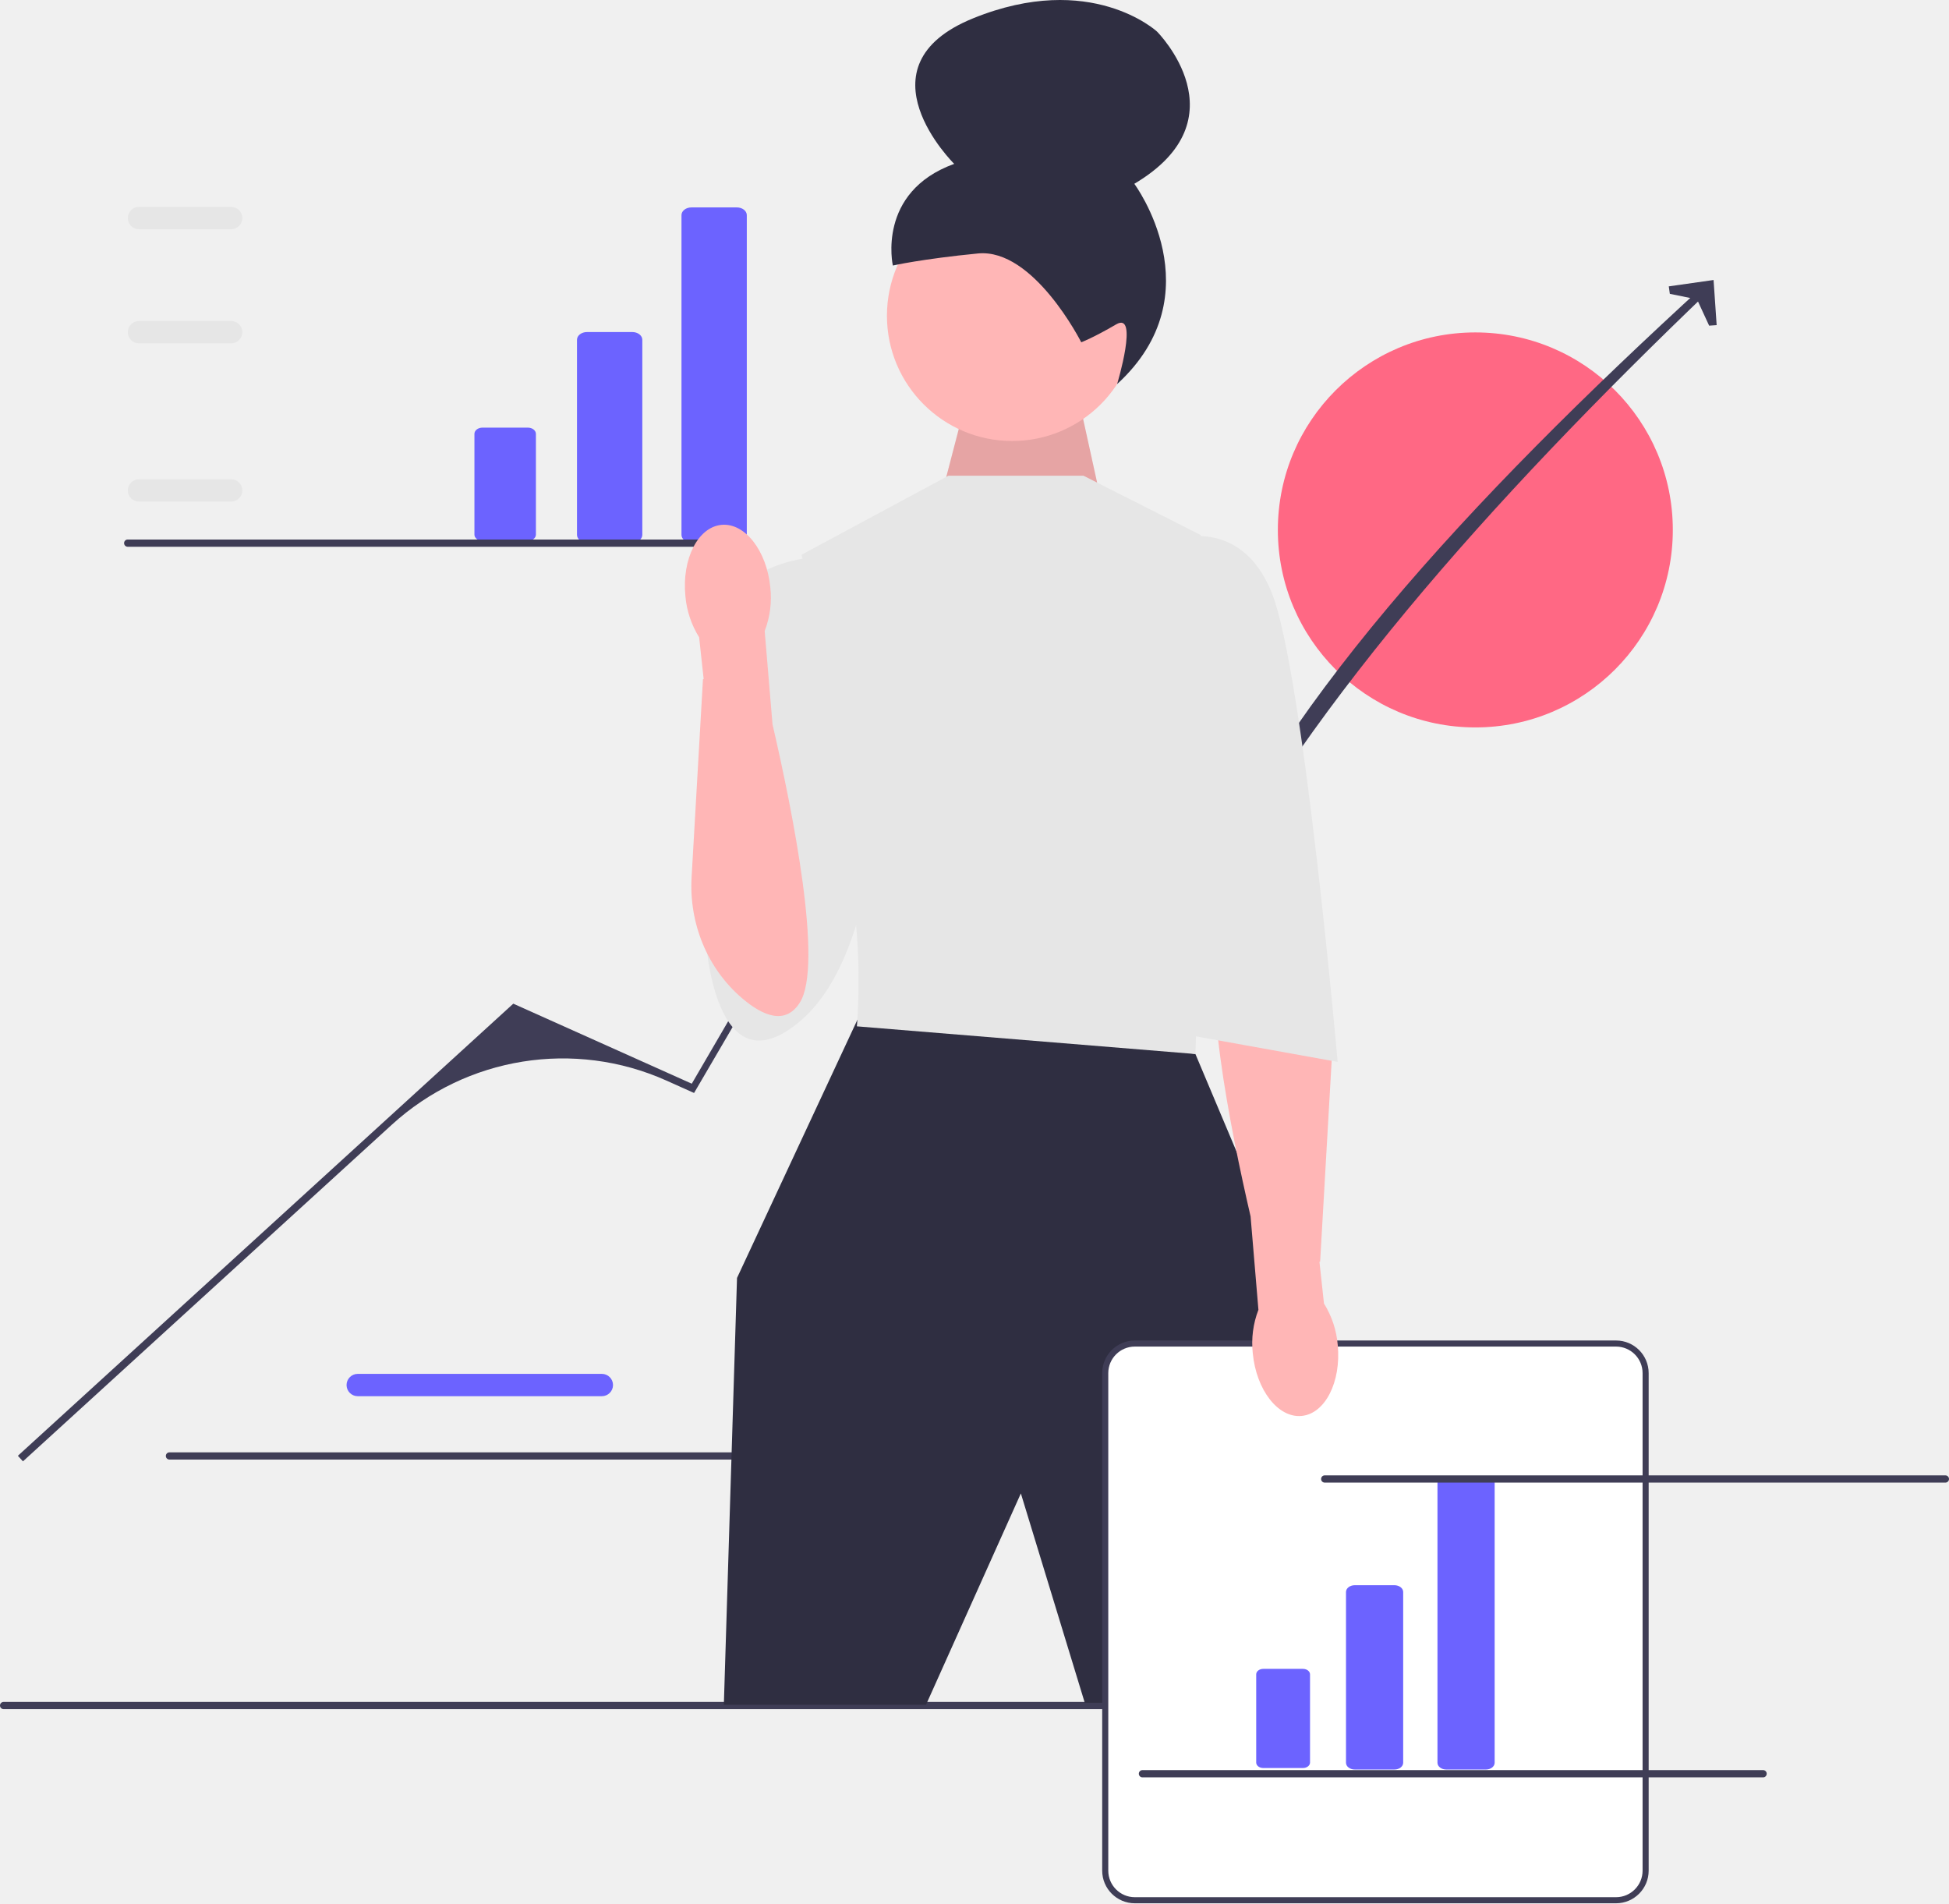
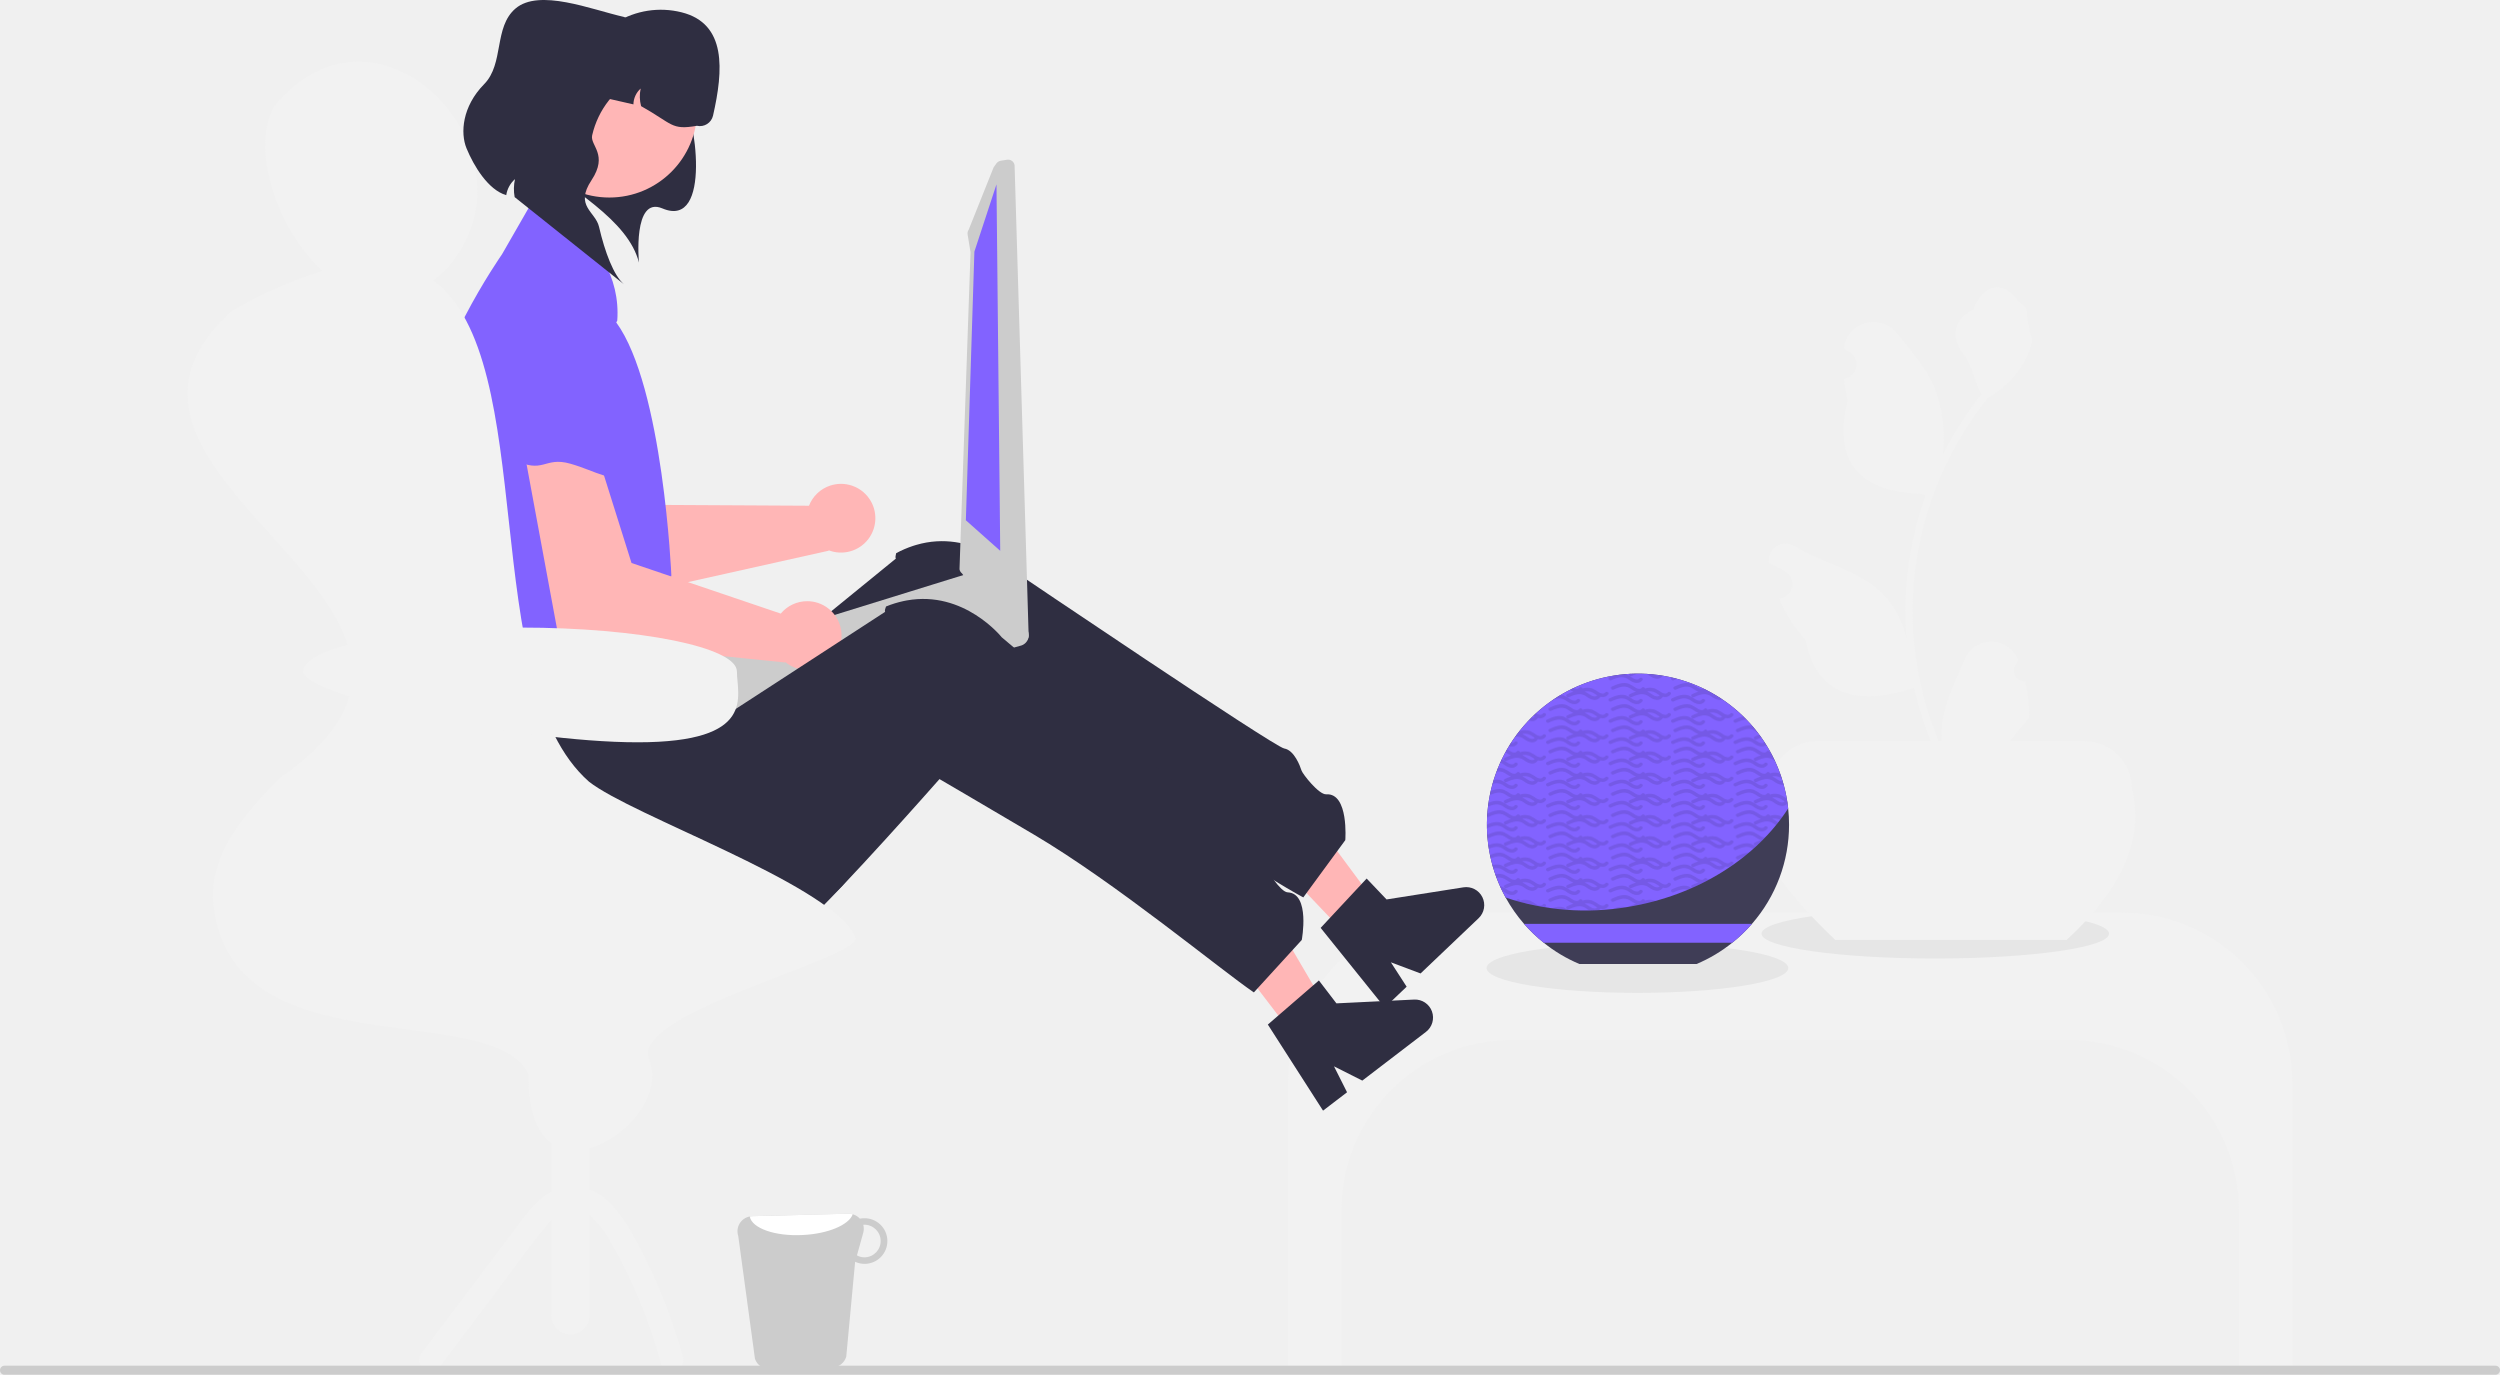
- <svg xmlns="http://www.w3.org/2000/svg" width="641.513" height="626.392" viewBox="0 0 641.513 626.392">
-   <g>
-     <path d="M198.101,459.506H117.744c-2.026,0-3.674-1.648-3.674-3.674s1.648-3.674,3.674-3.674h80.357c2.026,0,3.674,1.648,3.674,3.674s-1.648,3.674-3.674,3.674h-0Z" fill="#6c63ff" />
-     <path d="M54.587,479.173c0,.66,.53,1.19,1.19,1.19h204.29c.66,0,1.19-.53,1.19-1.19,0-.66-.53-1.19-1.19-1.19H55.778c-.66,0-1.19,.53-1.19,1.19Z" fill="#3f3d56" />
-   </g>
-   <circle cx="485.607" cy="174.403" r="65" fill="#ff6884" />
-   <path d="M0,561.308c0,.66,.53,1.19,1.19,1.19H523.48c.66,0,1.19-.53,1.19-1.19,0-.66-.53-1.19-1.19-1.19H1.19c-.66,0-1.19,.53-1.19,1.19Z" fill="#3f3d56" />
-   <g>
-     <path d="M7.555,480.947l-1.671-1.831,163.064-148.796,58.749,26.336,63.44-108.794,52.122-25.124,48.293,80.487c26.073-67.499,91.46-138.118,169.81-209.766l1.927,1.561c-73.485,70.354-136.359,141.028-172.04,212.52l-44.669-74.667c-2.11-3.527-6.545-4.89-10.272-3.156l-0,0c-28.49,13.257-52.255,34.895-68.115,62.023l-39.739,67.971-9.071-4.066c-30.338-13.6-65.854-7.9-90.413,14.51L7.555,480.947Z" fill="#3f3d56" />
-     <polygon points="565.038 107.006 562.562 107.178 558.568 98.52 549.624 96.704 549.276 94.247 564.02 92.151 565.038 107.006" fill="#3f3d56" />
-   </g>
-   <polygon points="310.684 159.98 319.45 126.283 353.597 124.64 363.813 171.091 310.684 159.98" fill="#ffb6b6" />
-   <polygon points="310.684 159.98 319.45 126.283 353.597 124.64 363.813 171.091 310.684 159.98" isolation="isolate" opacity=".1" />
-   <circle cx="333.154" cy="103.924" r="41.216" fill="#ffb6b6" />
-   <path d="M355.894,112.649h-0s-15.657-31.023-34.003-29.231c-18.345,1.791-28.01,3.969-28.01,3.969,0,0-5.446-24.162,20.192-33.456,0,0-32.598-32.134,6.213-47.897,38.811-15.763,60.529,4.341,60.529,4.341,0,0,28.728,28.679-7.454,50.115,0,0,26.867,36.139-5.662,65.925,0,0,7.276-24.104-.316-19.659-7.591,4.445-11.489,5.893-11.489,5.893v0l-0-0Z" fill="#2f2e41" />
-   <polygon points="287.679 330.412 282.196 335.666 242.589 420.591 238.253 561.063 304.799 561.063 336.015 491.5 357.047 560.392 416.882 560.392 430.752 435.332 393.466 346.887 287.679 330.412" fill="#2f2e41" />
-   <path d="M356.614,156.556h-44.441l-48.34,26.013,11.272,50.292s-2.601,30.349,3.468,52.894c6.07,22.545,3.468,52.027,3.468,52.027l111.424,9.105,3.468-102.319-1.734-68.502-38.586-19.51h0v-0Z" fill="#e6e6e6" />
-   <path d="M271.203,183.003s-26.88,.867-31.216,18.209-7.804,106.655-7.804,106.655c0,0,2.601,52.996,31.65,27.799,29.048-25.197,26.447-101.503,26.447-101.503l-19.076-51.16v0Z" fill="#e6e6e6" />
-   <path d="M531.927,625.392h-158.409c-5.365,0-9.73-4.364-9.73-9.73v-163.758c0-5.365,4.365-9.73,9.73-9.73h158.409c5.365,0,9.73,4.364,9.73,9.73v163.758c0,5.365-4.364,9.73-9.73,9.73Z" fill="#fff" />
-   <path d="M531.927,626.392h-158.409c-5.916,0-10.729-4.813-10.729-10.729v-163.758c0-5.916,4.813-10.729,10.729-10.729h158.409c5.916,0,10.729,4.813,10.729,10.729v163.758c0,5.917-4.813,10.729-10.729,10.729Zm-158.409-183.217c-4.813,0-8.729,3.916-8.729,8.729v163.758c0,4.813,3.916,8.729,8.729,8.729h158.409c4.813,0,8.729-3.916,8.729-8.729v-163.758c0-4.813-3.916-8.729-8.729-8.729h-158.409Z" fill="#3f3d56" />
-   <g>
-     <path d="M458.974,582.371h-13.056c-1.59,0-2.883-.998-2.883-2.225v-56.211c0-1.227,1.293-2.225,2.883-2.225h13.056c1.59,0,2.883,.998,2.883,2.225v56.211c0,1.227-1.293,2.225-2.883,2.225Z" fill="#6c63ff" />
-     <path d="M415.809,549.245c-1.284,0-2.329,.807-2.329,1.798v29.04c0,.991,1.045,1.798,2.329,1.798h13.056c1.284,0,2.329-.807,2.329-1.798v-29.04c0-.991-1.045-1.798-2.329-1.798h-13.056Z" fill="#6c63ff" />
-     <path d="M489.082,582.371h-13.056c-1.59,0-2.883-.998-2.883-2.225v-92.12c0-1.227,1.293-2.225,2.883-2.225h13.056c1.59,0,2.883,.998,2.883,2.225v92.12c0,1.227-1.293,2.225-2.883,2.225Z" fill="#6c63ff" />
-   </g>
-   <g>
-     <path d="M208.125,178.572h-14.914c-1.816,0-3.293-1.14-3.293-2.542V111.821c0-1.402,1.477-2.542,3.293-2.542h14.914c1.816,0,3.293,1.14,3.293,2.542v64.21c0,1.402-1.477,2.542-3.293,2.542v-0Z" fill="#6c63ff" />
-     <path d="M158.819,140.733c-1.467,0-2.661,.921-2.661,2.054v33.172c0,1.132,1.194,2.054,2.661,2.054h14.914c1.467,0,2.661-.921,2.661-2.054v-33.172c0-1.132-1.194-2.054-2.661-2.054h-14.914Z" fill="#6c63ff" />
-     <path d="M242.517,178.572h-14.914c-1.816,0-3.293-1.14-3.293-2.542V70.802c0-1.402,1.477-2.542,3.293-2.542h14.914c1.816,0,3.293,1.14,3.293,2.542v105.228c0,1.402-1.477,2.542-3.293,2.542v-0Z" fill="#6c63ff" />
-   </g>
-   <path d="M428.438,466.001c7.725-.74,13.044-11.178,11.882-23.32-.398-4.857-1.953-9.547-4.535-13.68l-1.489-13.742,.228-.068,3.742-65.158c.87-15.15-5.127-30.037-16.681-39.875-6.873-5.852-14.206-8.815-18.921-1.421-7.824,12.269,2.31,62.847,8.965,91.602l2.58,30.728c-1.753,4.549-2.39,9.451-1.86,14.296,1.16,12.138,8.363,21.378,16.088,20.639Z" fill="#ffb6b6" />
-   <path d="M385.662,177.8s22.545-8.671,32.95,17.342,21.678,154.346,21.678,154.346l-52.894-9.538-1.734-162.15v-0Z" fill="#e6e6e6" />
-   <g>
-     <path d="M76.092,165.076h-30.357c-2.026,0-3.674-1.648-3.674-3.674s1.648-3.674,3.674-3.674h30.357c2.026,0,3.674,1.648,3.674,3.674s-1.648,3.674-3.674,3.674Z" fill="#e6e6e6" />
-     <path d="M76.092,112.997h-30.357c-2.026,0-3.674-1.648-3.674-3.674s1.648-3.674,3.674-3.674h30.357c2.026,0,3.674,1.648,3.674,3.674s-1.648,3.674-3.674,3.674Z" fill="#e6e6e6" />
-     <path d="M76.092,75.44h-30.357c-2.026,0-3.674-1.648-3.674-3.674s1.648-3.674,3.674-3.674h30.357c2.026,0,3.674,1.648,3.674,3.674s-1.648,3.674-3.674,3.674Z" fill="#e6e6e6" />
-     <path d="M40.843,178.754c0,.66,.53,1.19,1.19,1.19H246.323c.66,0,1.19-.53,1.19-1.19,0-.66-.53-1.19-1.19-1.19H42.033c-.66,0-1.19,.53-1.19,1.19Z" fill="#3f3d56" />
-   </g>
-   <path d="M434.843,486.754c0,.66,.53,1.19,1.19,1.19h204.29c.66,0,1.19-.53,1.19-1.19,0-.66-.53-1.19-1.19-1.19h-204.29c-.66,0-1.19,.53-1.19,1.19Z" fill="#3f3d56" />
-   <path d="M374.843,583.754c0,.66,.53,1.19,1.19,1.19h204.29c.66,0,1.19-.53,1.19-1.19,0-.66-.53-1.19-1.19-1.19h-204.29c-.66,0-1.19,.53-1.19,1.19Z" fill="#3f3d56" />
-   <path d="M237.467,172.738c-7.725,.74-13.044,11.178-11.882,23.32,.398,4.857,1.953,9.547,4.535,13.68l1.489,13.742-.228,.068-3.742,65.158c-.87,15.15,5.127,30.037,16.681,39.875,6.873,5.852,14.206,8.815,18.921,1.421,7.824-12.269-2.31-62.847-8.965-91.602l-2.58-30.728c1.753-4.549,2.39-9.451,1.86-14.296-1.16-12.138-8.363-21.378-16.088-20.639h-0v0Z" fill="#ffb6b6" />
+ <svg xmlns="http://www.w3.org/2000/svg" data-name="Layer 1" width="654.67" height="360.007" viewBox="0 0 654.67 360.007">
+   <defs>
+     <pattern id="e28a9de8-4fee-4e00-8e03-00a0f3e07003-332" data-name="New Pattern Swatch 2" width="26.471" height="8.986" patternTransform="translate(23.04015 21.15503) scale(0.61812)" patternUnits="userSpaceOnUse" viewBox="0 0 26.471 8.986">
+       <rect width="26.471" height="8.986" fill="none" />
+       <path d="M26.328,4.828a2.864,2.864,0,0,1-2.673,1.143,3.894,3.894,0,0,1-.657-.131.687.687,0,0,1-.092.199,2.864,2.864,0,0,1-2.673,1.143,6.393,6.393,0,0,1-3.012-1.35A5.072,5.072,0,0,0,13.58,4.757,13.338,13.338,0,0,0,9.724,6.035c-.873.396-1.635-.897-.757-1.295A24.878,24.878,0,0,1,11.554,3.695,9.334,9.334,0,0,1,9.642,2.621,5.072,5.072,0,0,0,6.002,1.546a13.34,13.34,0,0,0-3.856,1.278c-.873.396-1.635-.897-.757-1.295C3.589.53,6.187-.568,8.606.336a24.18,24.18,0,0,1,3.006,1.772c.654.357,1.879.696,2.42-.036a.805.805,0,0,1,1.418.278A6.596,6.596,0,0,1,19.606,2.336a24.18,24.18,0,0,1,3.006,1.772c.654.357,1.879.696,2.42-.036C25.6,3.302,26.902,4.051,26.328,4.828Zm-4.687.427c-.338-.197-.669-.409-.998-.634a5.072,5.072,0,0,0-3.64-1.075c-.197.023-.39.071-.584.11.998.433,1.82,1.141,2.773,1.662.654.357,1.879.696,2.42-.036C21.619,5.27,21.631,5.266,21.64,5.255Z" opacity="0.1" />
+       <path d="M13.032,7.071c-.541.733-1.766.393-2.42.036A24.18,24.18,0,0,0,7.606,5.336c-2.419-.904-5.017.194-7.217,1.193-.878.398-.116,1.692.757,1.295a13.34,13.34,0,0,1,3.856-1.278A5.072,5.072,0,0,1,8.642,7.621a6.392,6.392,0,0,0,3.012,1.35,2.864,2.864,0,0,0,2.673-1.143C14.902,7.051,13.6,6.302,13.032,7.071Z" opacity="0.1" />
+     </pattern>
+   </defs>
+   <path d="M828.33,509h-173.748a44.626,44.626,0,0,0-44.626,44.626V628h14V586.961a44.626,44.626,0,0,1,44.626-44.626h145.748a44.626,44.626,0,0,1,44.626,44.626V628h14V553.626A44.626,44.626,0,0,0,828.33,509Z" transform="translate(-272.665 -269.9964)" fill="#f2f2f2" />
+   <ellipse cx="506.791" cy="244.504" rx="45.5" ry="6.5" fill="#e6e6e6" />
+   <path d="M813.852,516.13H753.248c-14.961-14.338-25.658-28.156-17.094-39.626a12.432,12.432,0,0,1,12.432-12.432h69.928A12.432,12.432,0,0,1,830.946,476.504C834.207,489.573,828.381,502.784,813.852,516.13Z" transform="translate(-272.665 -269.9964)" fill="#f2f2f2" />
+   <path d="M802.968,448.422a2.807,2.807,0,0,1-2.035-4.866l.192-.765q-.038-.092-.076-.184a7.539,7.539,0,0,0-13.907.052c-2.275,5.478-5.17,10.966-5.883,16.758a22.304,22.304,0,0,0,.392,7.671A89.419,89.419,0,0,1,773.517,429.949a86.307,86.307,0,0,1,.535-9.628q.443-3.931,1.231-7.807A90.456,90.456,0,0,1,793.221,374.177a24.073,24.073,0,0,0,10.012-10.387,18.363,18.363,0,0,0,1.67-5.018c-.487.064-1.838-7.359-1.47-7.815-.679-1.031-1.895-1.543-2.637-2.549-3.689-5.002-8.773-4.129-11.426,2.669-5.669,2.861-5.724,7.606-2.245,12.169,2.213,2.903,2.517,6.832,4.459,9.94-.2.256-.408.503-.607.759a91.04,91.04,0,0,0-9.502,15.054,37.846,37.846,0,0,0-2.259-17.579c-2.163-5.217-6.216-9.611-9.786-14.122-4.288-5.418-13.08-3.053-13.836,3.814q-.011.1-.021.199.795.449,1.557.952a3.808,3.808,0,0,1-1.535,6.93l-.078.012a37.89,37.89,0,0,0,.999,5.665c-4.579,17.71,5.307,24.16,19.424,24.45.312.16.615.32.927.471a92.926,92.926,0,0,0-5.002,23.539,88.137,88.137,0,0,0,.064,14.231l-.024-.168a23.289,23.289,0,0,0-7.95-13.448c-6.118-5.026-14.762-6.877-21.363-10.916a4.371,4.371,0,0,0-6.694,4.252q.013.088.027.176a25.578,25.578,0,0,1,2.868,1.382q.795.449,1.557.952a3.808,3.808,0,0,1-1.535,6.93l-.078.012c-.056.008-.104.016-.16.024a37.923,37.923,0,0,0,6.975,10.923c2.863,15.46,15.162,16.927,28.318,12.425h.008a92.897,92.897,0,0,0,6.24,18.218h22.293c.08-.248.152-.503.224-.751a25.33,25.33,0,0,1-6.169-.367c1.654-2.03,3.308-4.075,4.962-6.105a1.386,1.386,0,0,0,.104-.12c.839-1.039,1.686-2.069,2.525-3.108l0-.001a37.101,37.101,0,0,0-1.087-9.451Z" transform="translate(-272.665 -269.9964)" fill="#f2f2f2" />
+   <polygon points="353.657 245.975 361.653 238.365 336.106 203.905 324.306 215.136 353.657 245.975" fill="#ffb6b6" />
+   <path d="M618.501,512.978l12.048-12.92,5.209,5.473L655.884,502.36a4.719,4.719,0,0,1,3.988,8.08l-15.207,14.474-7.773-2.919,4.129,6.387-5.734,5.457Z" transform="translate(-272.665 -269.9964)" fill="#2f2e41" />
+   <path d="M624.956,490l-11,15c-9.31-4.96-39.024-24.641-61.784-34.951-14.71-6.68-26.06-11.76-26.06-11.76s-1.53,2.17-3.97,5.58c-8.93,12.5-30.02,41.59-32.03,40.51-2.55-1.37-5.44,1.08-5.08,6.1.26,3.66-5.93,6.33-9.31,7.52-1.27.44-2.14.68-2.14.68-.58.37-1.16.74-1.73,1.09-18.51,11.31-40.2,8.12-55.1-4a48.009,48.009,0,0,1-17.83-35.53l-1.33-31,45-2,8.01,15.21,14.21-11.58,31.11-25.35,11.36-9.26s-.3-.04.06-1.4a27.175,27.175,0,0,1,4.45-1.92q.39-.135.78-.24c14.65-4.32,25.76,6.92,25.76,6.92S606.286,465.57,608.956,466c2.67.44,4.206,4.729,4.526,5.749.31.96,4.564,6.381,6.474,6.251C625.916,477.61,624.956,490,624.956,490Z" transform="translate(-272.665 -269.9964)" fill="#2f2e41" />
+   <path d="M490.053,397.162a8.98,8.98,0,0,0-5.54,5.267l-41.264-.227-21.95-30.362-16.316,7.224,26.555,48.115,58.132-12.968-.034-.121a9,9,0,1,0,.417-16.927Z" transform="translate(-272.665 -269.9964)" fill="#ffb6b6" />
+   <path d="M413.589,351.151l-.857.126a17.304,17.304,0,0,0-14.685,19.233c.663,5.309,1.049,10.061.468,11.006-1.428,2.326-1.975,4.275.828,4.567s-3.038-1.424,5.89.069,7.349-3.251,14.623-3.565,12.181,1.564,14.472-2.535,8.679-4.267,5.171-8.294-4.459-.549-7.301-9.088q-.043-.128-.086-.255A16.935,16.935,0,0,0,413.589,351.151Z" transform="translate(-272.665 -269.9964)" fill="#8263ff" />
+   <path d="M389.498,340.551a33.222,33.222,0,0,1-3.38,2.88q-.525.405-1.05.75c-10.15,6.87-20.17,3.93-27.98-3.24-12.07-11.1-18.85-32.33-12.59-43.11,14.02-17.1,32.22-13.43,43.28-1.81C398.518,307.291,402.538,326.051,389.498,340.551Z" transform="translate(-272.665 -269.9964)" fill="#f2f2f2" />
+   <path d="M433.562,354.789c-.86-.55-1.72-1.08-2.6-1.59q-.585-.795-1.2-1.56Z" transform="translate(-272.665 -269.9964)" fill="#f2f2f2" />
+   <path d="M409.042,309.429c13.317,10.131,28.148,18.193,30.944,29.342,0,0-1.675-17.517,6.137-14.197,13.125,5.579,8.684-24.761,5.004-29.722-6.134-8.269-26.819-12.967-26.819-12.967l-14.674,8.055Z" transform="translate(-272.665 -269.9964)" fill="#2f2e41" />
+   <path d="M470.369,625.839a3.968,3.968,0,0,0,3.824,2.679l16.384-.422a3.914,3.914,0,0,0,3.699-2.88l2.319-24.793a6.057,6.057,0,0,0,2.621.539,5.975,5.975,0,1,0-.3-11.947,5.062,5.062,0,0,0-1.074.112,4.05,4.05,0,0,0-3.014-1.301l-25.203.651a3.62,3.62,0,0,0-.622.077,3.936,3.936,0,0,0-3.014,5.111Zm26.701-27.099,1.65-5.908a4.024,4.024,0,0,0,.013-2.087c.08-0.0.151-.038.231-.038a4.274,4.274,0,0,1,.2,8.545A4.023,4.023,0,0,1,497.07,598.74Z" transform="translate(-272.665 -269.9964)" fill="#ccc" />
+   <path d="M469.003,588.554c.537,3.07,6.574,5.228,13.833,4.853,6.675-.308,12.133-2.651,13.133-5.429a3.727,3.727,0,0,0-1.141-.152l-25.203.651A3.62,3.62,0,0,0,469.003,588.554Z" transform="translate(-272.665 -269.9964)" fill="#fff" />
+   <circle cx="159.566" cy="28.726" r="23" fill="#ffb6b6" />
+   <path d="M423.948,289.922l-.885,3.887,15.472,3.522a5.706,5.706,0,0,1,1.903-4.155,9.721,9.721,0,0,0,.111,4.613c8.344,4.682,7.865,6.341,14.608,5.147a3.533,3.533,0,0,0,4.229-2.661v0c2.713-11.919,3.605-24.1-8.255-27.058A22.324,22.324,0,0,0,423.948,289.922Z" transform="translate(-272.665 -269.9964)" fill="#2f2e41" />
+   <path d="M541.396,434.529a.981.981,0,0,0-.188-.173,2.012,2.012,0,0,0-.616-.482l-1.683-.901L527.735,420.568a2.806,2.806,0,0,0-2.098-.201l-.029.009-4.786,1.48-4.116,1.277-5.75,1.782-39.166,12.128-25.745,7.971a2.785,2.785,0,0,0-1.829,3.448,2.898,2.898,0,0,0,.588,1.044l.819.912,1.718,1.914,3.981,8.25,1.105,1.233a2.775,2.775,0,0,0,2.866.804l84.815-23.585a2.824,2.824,0,0,0,1.29-4.507Z" transform="translate(-272.665 -269.9964)" fill="#ccc" />
+   <path d="M536.36,311.824l-1.642.266a1.728,1.728,0,0,0-1.119.695l-.724,1.012-6.527,16.322a1.728,1.728,0,0,0-.297,1.288l.765,4.65L523.925,419.063a1.748,1.748,0,0,0,.647,1.084l12.673,16.952.296.235.638.5a1.756,1.756,0,0,0,1.147.365l1.077-.051a1.73,1.73,0,0,0,1.265-.645,1.704,1.704,0,0,0,.359-1.37L538.351,313.244a1.725,1.725,0,0,0-1.982-1.422Z" transform="translate(-272.665 -269.9964)" fill="#ccc" />
+   <polygon points="260.945 48.277 255.163 65.891 252.927 136.244 261.927 144.244 260.945 48.277" fill="#8263ff" />
+   <path d="M418.777,327.411l-7.39-3.463-7.276,12.661s-19.542,27.887-19.825,48.005,3.185,26.101,3.185,26.101-8.426,6.299-4.213,10.15,13.54,5.512,6.376,7.181-5.348,18.569,2.652,21.569,50.964,2.974,50.964,2.974a7.651,7.651,0,0,1,1.89-7.534c3.331-3.339,6.331-.943,3.331-6.141s-8-2.198-4-9.198,3.999-9.092,3.999-9.092-2.144-49.357-14.427-66.193h0l.262-.463v0A27.103,27.103,0,0,0,418.777,327.411Z" transform="translate(-272.665 -269.9964)" fill="#8263ff" />
+   <path d="M427.732,305.432a23.011,23.011,0,0,1,31.863-15.872,14.032,14.032,0,0,0-6.139-7.57l-17.415-7.561c-8.59-1.956-22.188-7.506-28.393-2.191-5.717,4.883-2.934,14.441-8.198,19.794-5.769,5.866-6.259,12.803-4.623,16.793,1.893,4.616,5.679,10.913,10.405,12.276a6.989,6.989,0,0,1,2.289-4.197,11.966,11.966,0,0,0-.087,4.708l28.608,22.817c-2.672-2.324-4.948-8.312-6.516-15.056-.928-3.992-6.465-5.393-1.975-12.169S427.123,308.11,427.732,305.432Z" transform="translate(-272.665 -269.9964)" fill="#2f2e41" />
+   <path d="M144.377,265.432h10a0,0,0,0,1,0,0v79a5,5,0,0,1-5,5h0a5,5,0,0,1-5-5v-79A0,0,0,0,1,144.377,265.432Z" fill="#f2f2f2" />
+   <path d="M402.132,349.109" transform="translate(-272.665 -269.9964)" fill="#f2f2f2" />
+   <path d="M388.021,627.652l13.993-18.558c4.44-5.888,8.697-12.011,13.387-17.691,1.667-2.018,3.602-4.104,6.067-4.714a5.09,5.09,0,0,1,2.941.125,9.142,9.142,0,0,1,3.037,1.78,25.337,25.337,0,0,1,5.119,6.626c1.747,3.034,3.362,6.147,4.865,9.308a136.689,136.689,0,0,1,8.281,22.371c1.026,3.717,6.816,2.139,5.786-1.595a146.087,146.087,0,0,0-8.017-21.942q-2.377-5.191-5.172-10.176a35.867,35.867,0,0,0-5.813-8.081A14.8,14.8,0,0,0,423.7,580.605c-3.605-.392-6.949,1.232-9.626,3.514-2.689,2.293-4.71,5.325-6.822,8.126l-7.443,9.871-16.97,22.507c-.976,1.295-.207,3.354,1.076,4.105a3.073,3.073,0,0,0,4.105-1.076Z" transform="translate(-272.665 -269.9964)" fill="#f2f2f2" />
+   <path d="M484.042,427.429a8.98,8.98,0,0,0-6.92,3.248l-39.08-13.248L426.804,381.689l-17.762,1.701,10,54.039,59.252,6.055.006-.126a9,9,0,1,0,5.742-15.929Z" transform="translate(-272.665 -269.9964)" fill="#ffb6b6" />
+   <path d="M426.023,359.624l-.853-.151a17.304,17.304,0,0,0-20.008,13.611c-1.048,5.247-2.183,9.877-3.032,10.59-2.09,1.756-3.224,3.433-.657,4.594s-2.433-2.311,5.567,1.925,8-.764,15,1.236,11.064,5.331,14.532,2.165,9.583-1.307,7.525-6.236-4.057-1.929-4.057-10.929q0-.135-.001-.269A16.935,16.935,0,0,0,426.023,359.624Z" transform="translate(-272.665 -269.9964)" fill="#8263ff" />
+   <ellipse cx="428.791" cy="253.504" rx="39.5" ry="6.5" fill="#e6e6e6" />
+   <path d="M741.161,485.96a39.391,39.391,0,0,1-9.711,25.961,38.646,38.646,0,0,1-5.161,4.945,39.234,39.234,0,0,1-9.327,5.563H686.241a39.234,39.234,0,0,1-9.327-5.563,38.646,38.646,0,0,1-5.161-4.945,39.997,39.997,0,0,1-4.803-6.867,39.562,39.562,0,1,1,73.983-23.359A38.935,38.935,0,0,1,741.161,485.96Z" transform="translate(-272.665 -269.9964)" fill="#3f3d56" />
+   <path d="M731.45,511.921a38.646,38.646,0,0,1-5.161,4.945H676.914a38.646,38.646,0,0,1-5.161-4.945Z" transform="translate(-272.665 -269.9964)" fill="#8263ff" />
+   <path d="M740.932,481.695c-8.264,12.826-23.476,22.778-41.995,25.8a66.225,66.225,0,0,1-31.988-2.442,39.562,39.562,0,1,1,73.983-23.359Z" transform="translate(-272.665 -269.9964)" fill="#8263ff" />
+   <path d="M740.932,481.695c-8.264,12.826-23.476,22.778-41.995,25.8a66.225,66.225,0,0,1-31.988-2.442,39.562,39.562,0,1,1,73.983-23.359Z" transform="translate(-272.665 -269.9964)" fill="url(#e28a9de8-4fee-4e00-8e03-00a0f3e07003-332)" />
+   <polygon points="339.465 272.115 348.231 265.407 326.528 228.405 313.591 238.306 339.465 272.115" fill="#ffb6b6" />
+   <path d="M604.675,538.297l13.364-11.553,4.592,6,20.351-.994a4.719,4.719,0,0,1,3.099,8.461l-16.672,12.759-7.415-3.735,3.42,6.793-6.286,4.811Z" transform="translate(-272.665 -269.9964)" fill="#2f2e41" />
+   <path d="M613.557,516.143l-12.545,13.734c-8.724-5.93-36.156-28.685-57.679-41.377-13.909-8.219-24.648-14.487-24.648-14.487s-1.754,1.993-4.546,5.122c-10.219,11.47-34.308,38.13-36.19,36.841-2.388-1.636-5.524.49-5.705,5.52-.134,3.667-6.575,5.657-10.063,6.478-1.31.301-2.201.447-2.201.447-.616.306-1.233.611-1.837.898-19.616,9.259-40.839,3.761-54.353-9.887a48.009,48.009,0,0,1-13.916-37.237l2.003-30.964,44.955,2.838,6.332,15.981,15.37-9.989L492.184,438.193l12.288-7.988s-.294-.072.21-1.385a27.176,27.176,0,0,1,4.63-1.432q.402-.092.801-.155c15.029-2.724,24.869,9.643,24.869,9.643s62.633,52.975,65.242,53.689c2.607.724,3.674,5.153,3.883,6.201.205.988,3.853,6.834,5.766,6.91C615.841,503.928,613.557,516.143,613.557,516.143Z" transform="translate(-272.665 -269.9964)" fill="#2f2e41" />
+   <path d="M411.068,551.331c-9.41-20.14-78.03-.67-82.54-44.68-1.24-12.81,8.36-23.88,17.48-32.96,64.87-44.86-61.79-78.01-12.58-122.3a116.226,116.226,0,0,1,23.66-10.45c11.39-3.35,19.89-2.73,26.33.77a23.723,23.723,0,0,1,2.7,1.72c28.22,20.85,11.15,105.09,40.77,131.25,11.28,8.9,61.17,26.14,69.18,39.58a10.753,10.753,0,0,1,.57,1.12c2.741,5.275-59.088,19.645-54,32C449.638,564.381,410.463,589.165,411.068,551.331Z" transform="translate(-272.665 -269.9964)" fill="#f2f2f2" />
+   <path d="M272.665,628.814a1.186,1.186,0,0,0,1.19,1.19h652.29a1.19,1.19,0,0,0,0-2.38H273.855A1.187,1.187,0,0,0,272.665,628.814Z" transform="translate(-272.665 -269.9964)" fill="#ccc" />
+   <path d="M465.638,445.836c0,6.351,5.363,18.545-26,18.545s-87.575-12.194-87.575-18.545,25.425-11.5,56.787-11.5S465.638,439.484,465.638,445.836Z" transform="translate(-272.665 -269.9964)" fill="#f2f2f2" />
</svg>
